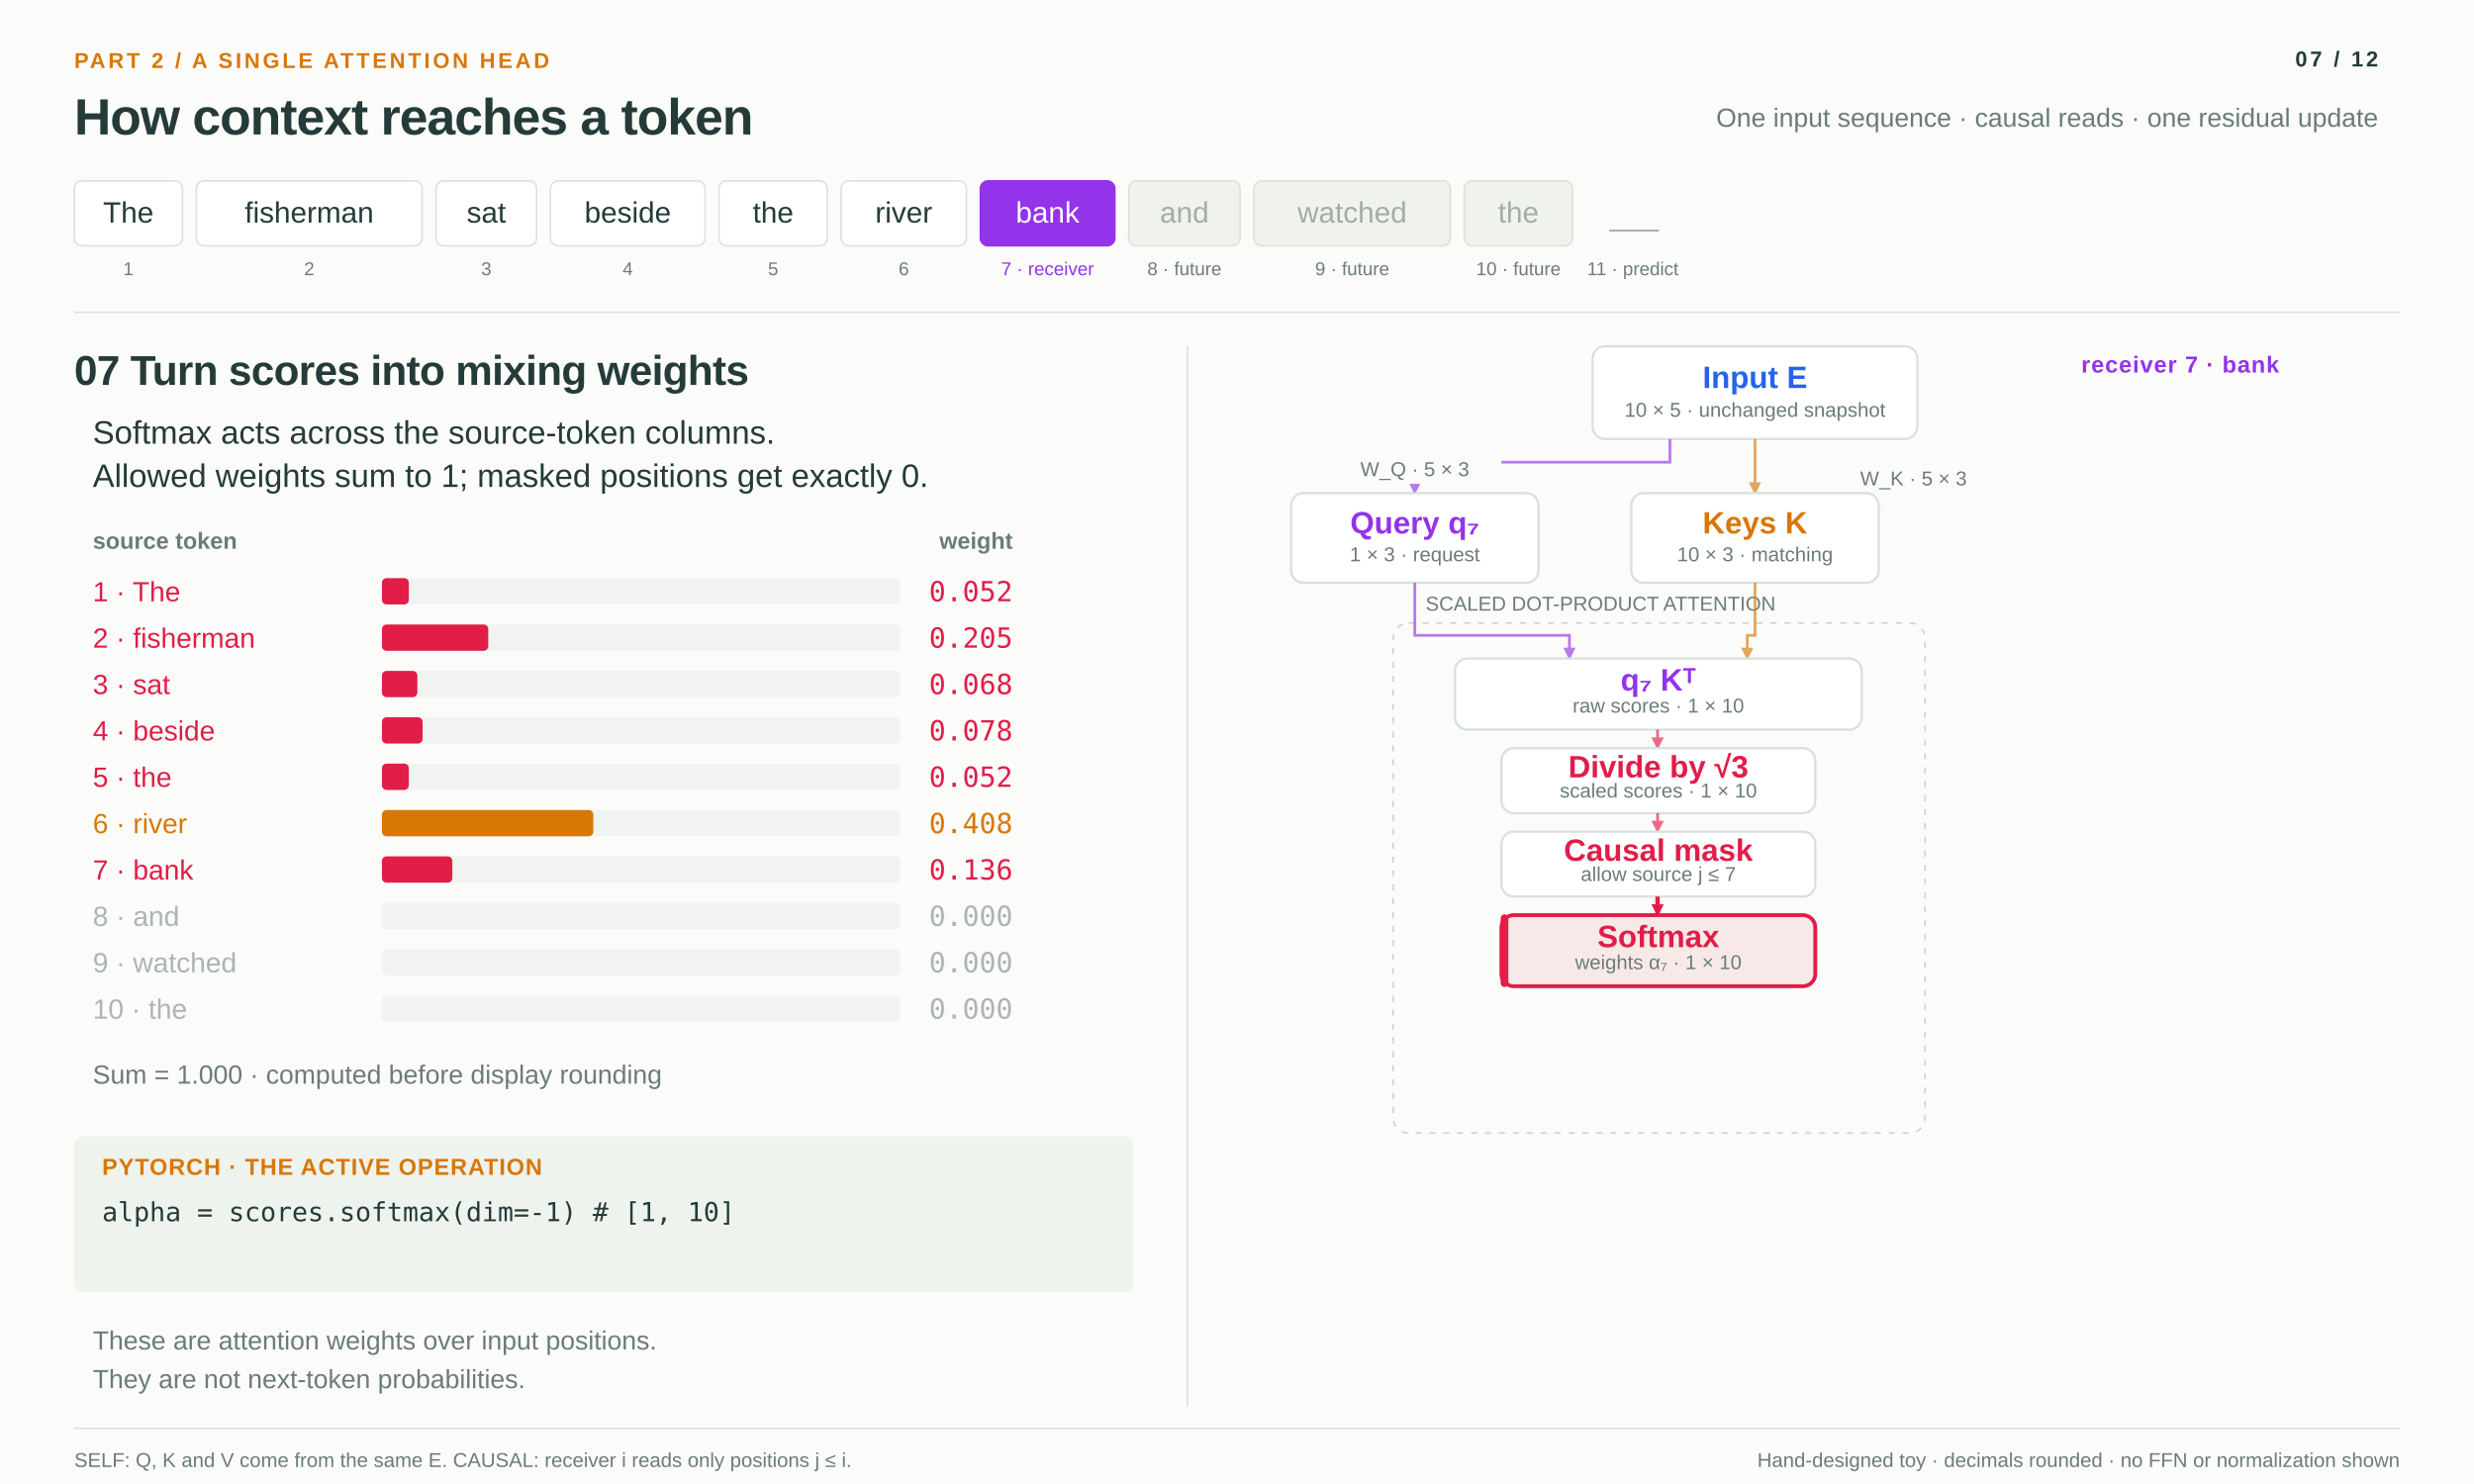
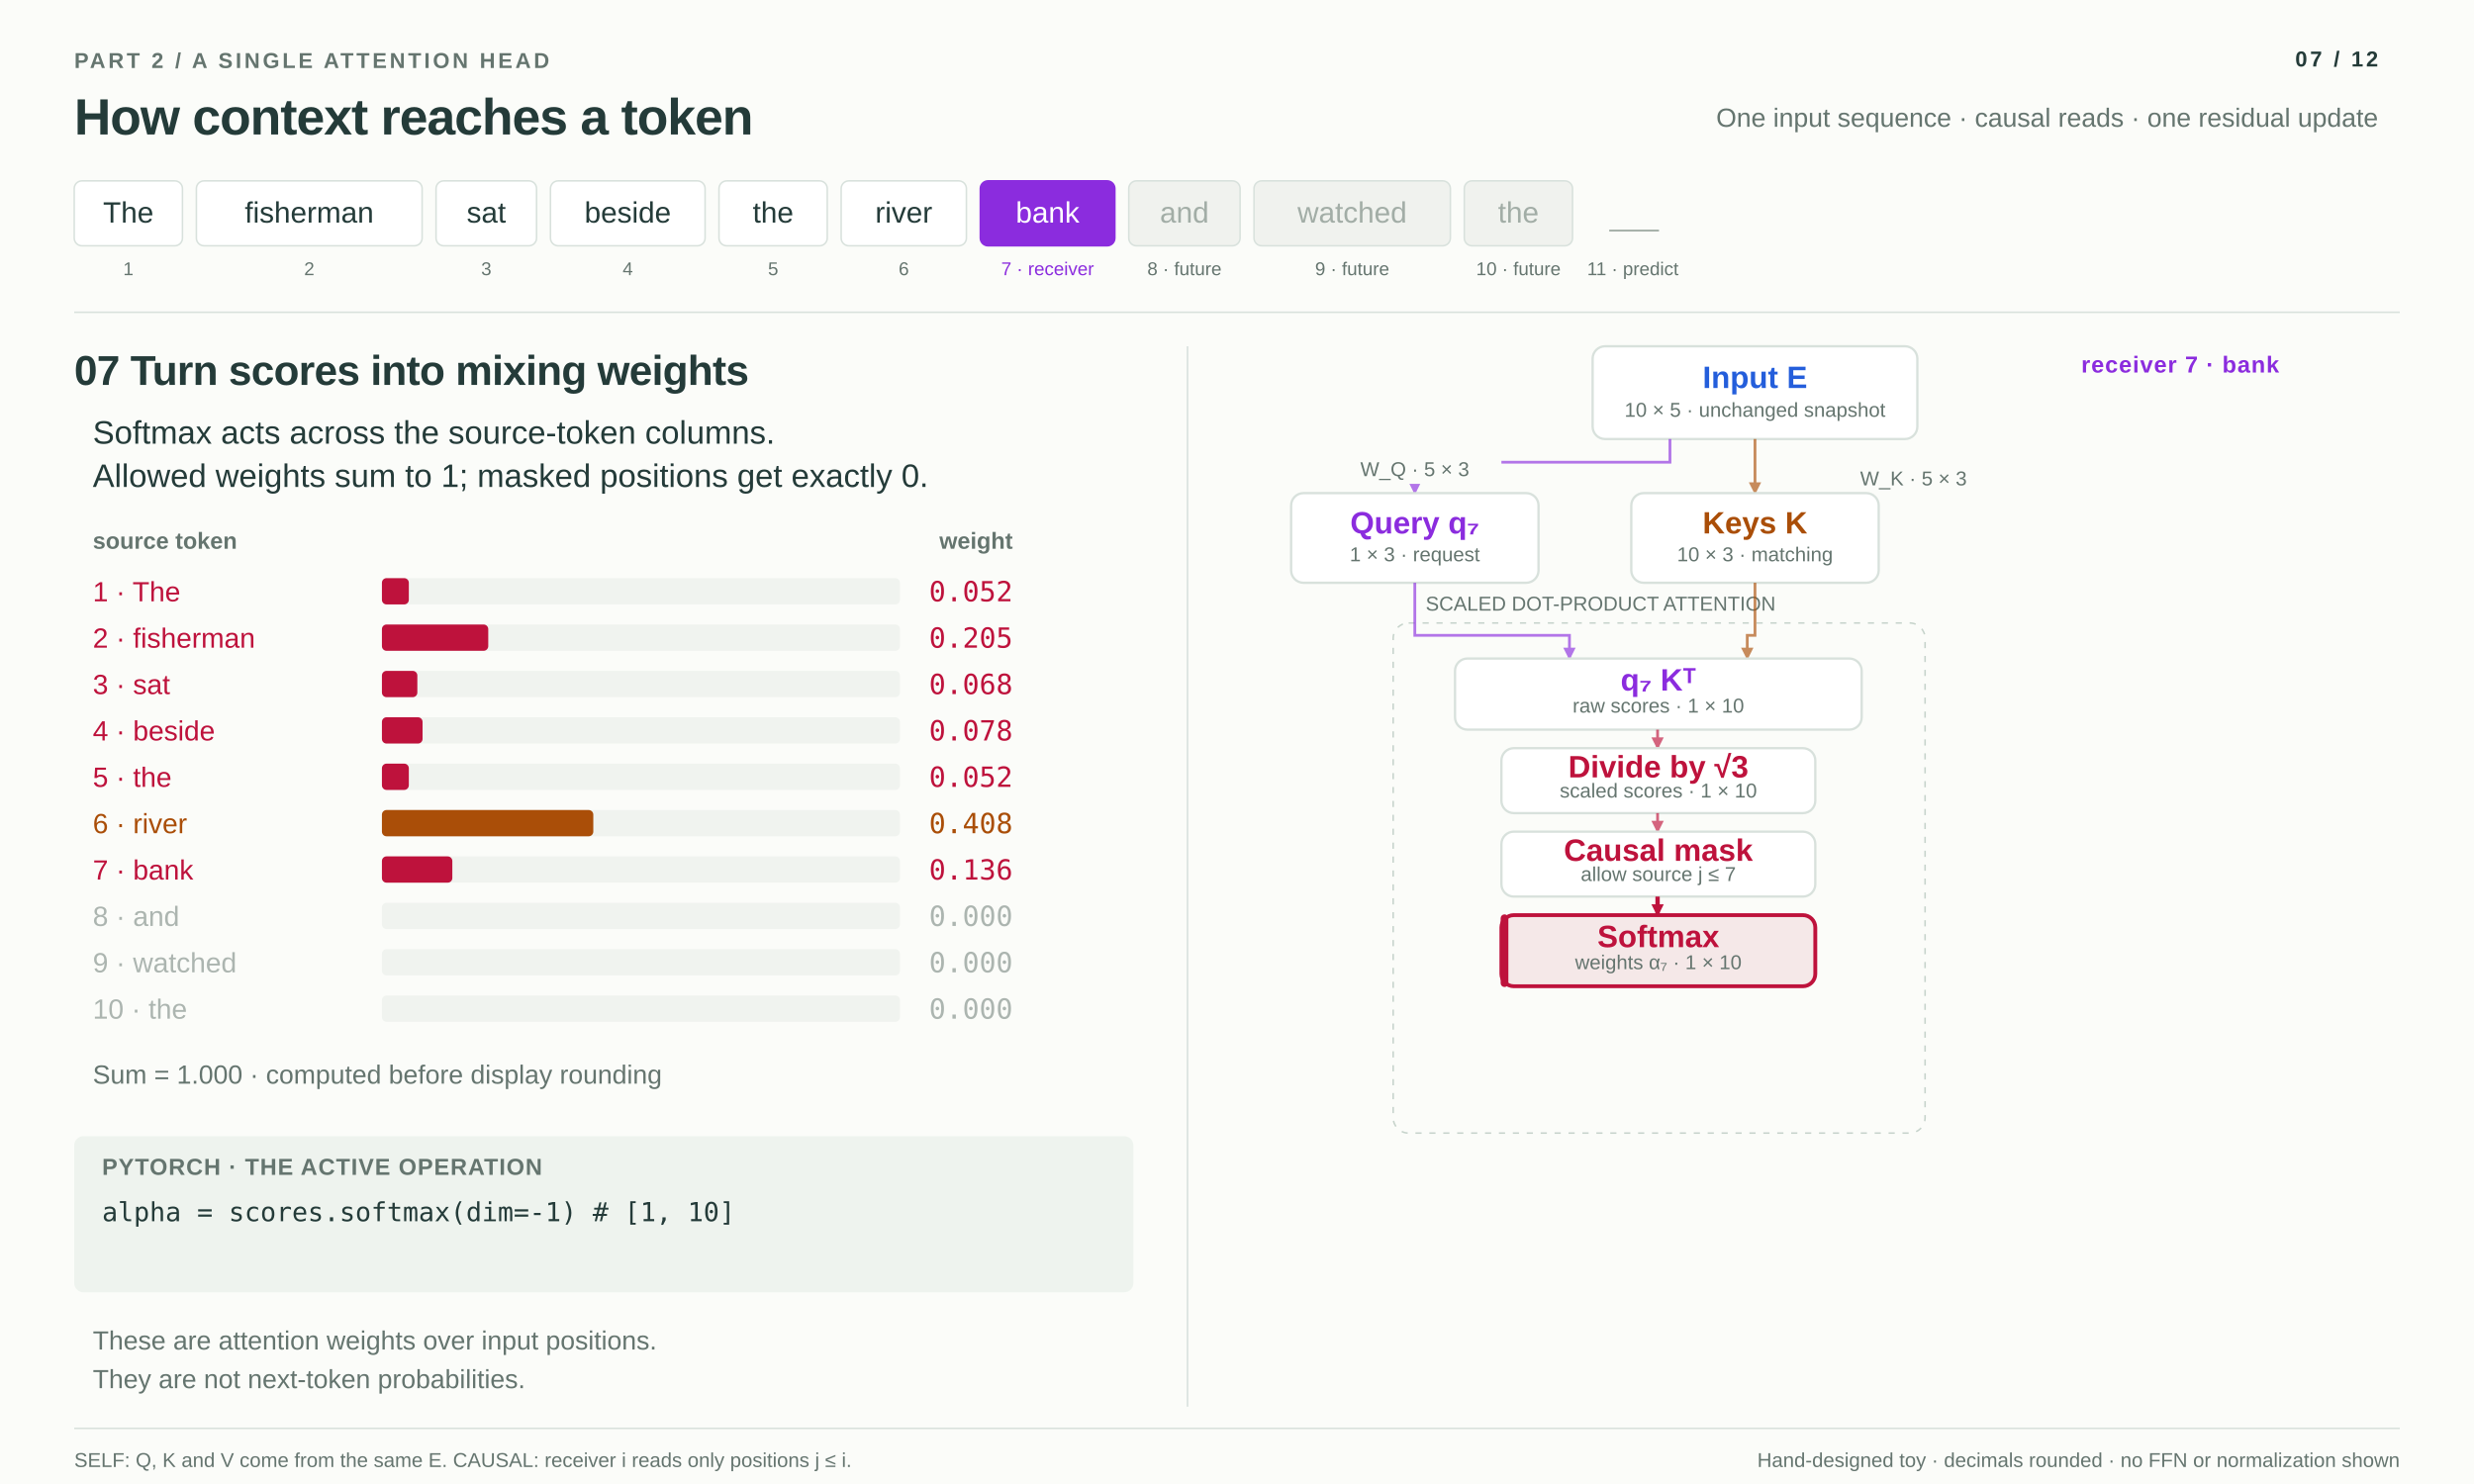
<svg xmlns="http://www.w3.org/2000/svg" id="stage-6-svg" width="1600" height="960" viewBox="0 0 1600 960" role="img" aria-labelledby="stage-6-title stage-6-desc">
  <defs>
    <marker id="stage-6-q" markerWidth="8" markerHeight="8" refX="7" refY="4" orient="auto" markerUnits="userSpaceOnUse">
-       <path d="M0 0 L8 4 L0 8 Z" fill="#9333ea" />
+       <path d="M0 0 L8 4 L0 8 Z" fill="#8b2cde" />
    </marker>
    <marker id="stage-6-k" markerWidth="8" markerHeight="8" refX="7" refY="4" orient="auto" markerUnits="userSpaceOnUse">
-       <path d="M0 0 L8 4 L0 8 Z" fill="#d97706" />
+       <path d="M0 0 L8 4 L0 8 Z" fill="#aa4e08" />
    </marker>
    <marker id="stage-6-v" markerWidth="8" markerHeight="8" refX="7" refY="4" orient="auto" markerUnits="userSpaceOnUse">
-       <path d="M0 0 L8 4 L0 8 Z" fill="#0d9488" />
+       <path d="M0 0 L8 4 L0 8 Z" fill="#0f766e" />
    </marker>
    <marker id="stage-6-a" markerWidth="8" markerHeight="8" refX="7" refY="4" orient="auto" markerUnits="userSpaceOnUse">
-       <path d="M0 0 L8 4 L0 8 Z" fill="#e11d48" />
+       <path d="M0 0 L8 4 L0 8 Z" fill="#be123c" />
    </marker>
    <marker id="stage-6-m" markerWidth="8" markerHeight="8" refX="7" refY="4" orient="auto" markerUnits="userSpaceOnUse">
-       <path d="M0 0 L8 4 L0 8 Z" fill="#0d9488" />
+       <path d="M0 0 L8 4 L0 8 Z" fill="#0f766e" />
    </marker>
    <marker id="stage-6-d" markerWidth="8" markerHeight="8" refX="7" refY="4" orient="auto" markerUnits="userSpaceOnUse">
-       <path d="M0 0 L8 4 L0 8 Z" fill="#16a34a" />
+       <path d="M0 0 L8 4 L0 8 Z" fill="#147737" />
    </marker>
    <marker id="stage-6-e" markerWidth="8" markerHeight="8" refX="7" refY="4" orient="auto" markerUnits="userSpaceOnUse">
-       <path d="M0 0 L8 4 L0 8 Z" fill="#2563eb" />
+       <path d="M0 0 L8 4 L0 8 Z" fill="#245edb" />
    </marker>
  </defs>
-   <style>#stage-6-svg text{font-family:'Avenir Next','Segoe UI',Arial,sans-serif;fill:#243b39}#stage-6-svg .eyebrow{font-size:14px;font-weight:700;letter-spacing:1.8px}#stage-6-svg .heading{font-size:33px;font-weight:600;letter-spacing:-.6px}#stage-6-svg .stage-title{font-size:27px;font-weight:600;letter-spacing:-.4px}#stage-6-svg .body{font-size:21px}#stage-6-svg .detail{font-size:17px;fill:#6b7c77}#stage-6-svg .axis{font-size:16px;fill:#6b7c77}#stage-6-svg .smallcap{font-size:15px;font-weight:700;letter-spacing:.6px}#stage-6-svg .formula{font-family:'STIX Two Text',Georgia,serif;font-size:26px}#stage-6-svg .number{font-family:'SFMono-Regular',Consolas,monospace;font-size:24px}#stage-6-svg .table-number{font-family:'SFMono-Regular',Consolas,monospace;font-size:18px}#stage-6-svg .table-label{font-size:18px}#stage-6-svg .table-head{font-size:15px;font-weight:600;fill:#6b7c77}#stage-6-svg .node-title{font-size:20px;font-weight:600}#stage-6-svg .node-caption{font-size:13px;fill:#6b7c77}#stage-6-svg .code{font-family:'SFMono-Regular',Consolas,monospace;font-size:17px}#stage-6-svg .token{font-size:19px}#stage-6-svg .position{font-size:12px;fill:#6b7c77}#stage-6-svg .tiny{font-size:13px;fill:#6b7c77}</style>
+   <style>#stage-6-svg text{font-family:'Avenir Next','Segoe UI',Arial,sans-serif;fill:#243b39}#stage-6-svg .eyebrow{font-size:14px;font-weight:700;letter-spacing:1.8px}#stage-6-svg .heading{font-size:33px;font-weight:600;letter-spacing:-.6px}#stage-6-svg .stage-title{font-size:27px;font-weight:600;letter-spacing:-.4px}#stage-6-svg .body{font-size:21px}#stage-6-svg .detail{font-size:17px;fill:#65756f}#stage-6-svg .axis{font-size:16px;fill:#65756f}#stage-6-svg .smallcap{font-size:15px;font-weight:700;letter-spacing:.6px}#stage-6-svg .formula{font-family:'STIX Two Text',Georgia,serif;font-size:26px}#stage-6-svg .number{font-family:'SFMono-Regular',Consolas,monospace;font-size:24px}#stage-6-svg .table-number{font-family:'SFMono-Regular',Consolas,monospace;font-size:18px}#stage-6-svg .table-label{font-size:18px}#stage-6-svg .table-head{font-size:15px;font-weight:600;fill:#65756f}#stage-6-svg .node-title{font-size:20px;font-weight:600}#stage-6-svg .node-caption{font-size:13px;fill:#65756f}#stage-6-svg .code{font-family:'SFMono-Regular',Consolas,monospace;font-size:17px}#stage-6-svg .token{font-size:19px}#stage-6-svg .position{font-size:12px;fill:#65756f}#stage-6-svg .tiny{font-size:13px;fill:#65756f}</style>
  <rect x="0" y="0" width="1600" height="960" rx="0" fill="#fbfcf9" stroke="none" />
-   <text x="48" y="44" class="eyebrow" style="fill:#d97706">PART 2 / A SINGLE ATTENTION HEAD</text>
+   <text x="48" y="44" class="eyebrow" style="fill:#65756f">PART 2 / A SINGLE ATTENTION HEAD</text>
  <text x="48" y="87" class="heading">How context reaches a token</text>
  <text x="1538" y="43" class="eyebrow" text-anchor="end">07 / 12</text>
  <text x="1538" y="82" class="detail" text-anchor="end">One input sequence · causal reads · one residual update</text>
  <rect x="48" y="117" width="70" height="42" rx="5" fill="white" stroke="#d8e1dc" />
  <text x="83" y="144" class="token" text-anchor="middle" style="fill:#243b39">The</text>
  <text x="83" y="178" class="position" text-anchor="middle">1</text>
  <rect x="127" y="117" width="146" height="42" rx="5" fill="white" stroke="#d8e1dc" />
  <text x="200" y="144" class="token" text-anchor="middle" style="fill:#243b39">fisherman</text>
  <text x="200" y="178" class="position" text-anchor="middle">2</text>
  <rect x="282" y="117" width="65" height="42" rx="5" fill="white" stroke="#d8e1dc" />
  <text x="314.5" y="144" class="token" text-anchor="middle" style="fill:#243b39">sat</text>
  <text x="314.5" y="178" class="position" text-anchor="middle">3</text>
  <rect x="356" y="117" width="100" height="42" rx="5" fill="white" stroke="#d8e1dc" />
  <text x="406" y="144" class="token" text-anchor="middle" style="fill:#243b39">beside</text>
  <text x="406" y="178" class="position" text-anchor="middle">4</text>
  <rect x="465" y="117" width="70" height="42" rx="5" fill="white" stroke="#d8e1dc" />
  <text x="500" y="144" class="token" text-anchor="middle" style="fill:#243b39">the</text>
  <text x="500" y="178" class="position" text-anchor="middle">5</text>
  <rect x="544" y="117" width="81" height="42" rx="5" fill="white" stroke="#d8e1dc" />
  <text x="584.5" y="144" class="token" text-anchor="middle" style="fill:#243b39">river</text>
  <text x="584.5" y="178" class="position" text-anchor="middle">6</text>
-   <rect x="634" y="117" width="87" height="42" rx="5" fill="#9333ea" stroke="#9333ea" />
+   <rect x="634" y="117" width="87" height="42" rx="5" fill="#8b2cde" stroke="#8b2cde" />
  <text x="677.5" y="144" class="token" text-anchor="middle" style="fill:white">bank</text>
-   <text x="677.5" y="178" class="position" text-anchor="middle" style="fill:#9333ea">7 · receiver</text>
+   <text x="677.5" y="178" class="position" text-anchor="middle" style="fill:#8b2cde">7 · receiver</text>
  <rect x="730" y="117" width="72" height="42" rx="5" fill="#f0f2ee" stroke="#d8e1dc" />
  <text x="766" y="144" class="token" text-anchor="middle" style="fill:#a2ada6">and</text>
  <text x="766" y="178" class="position" text-anchor="middle">8 · future</text>
  <rect x="811" y="117" width="127" height="42" rx="5" fill="#f0f2ee" stroke="#d8e1dc" />
  <text x="874.5" y="144" class="token" text-anchor="middle" style="fill:#a2ada6">watched</text>
  <text x="874.5" y="178" class="position" text-anchor="middle">9 · future</text>
  <rect x="947" y="117" width="70" height="42" rx="5" fill="#f0f2ee" stroke="#d8e1dc" />
  <text x="982" y="144" class="token" text-anchor="middle" style="fill:#a2ada6">the</text>
  <text x="982" y="178" class="position" text-anchor="middle">10 · future</text>
  <text x="1041" y="146" class="token" style="fill:#a2ada6">___</text>
  <text x="1056" y="178" class="position" text-anchor="middle">11 · predict</text>
  <line x1="48" y1="202" x2="1552" y2="202" stroke="#d8e1dc" />
  <text x="48" y="249" class="stage-title">07   Turn scores into mixing weights</text>
  <text x="60" y="287" class="body">Softmax acts across the source-token columns.</text>
  <text x="60" y="315" class="body">Allowed weights sum to 1; masked positions get exactly 0.</text>
  <text x="60" y="355" class="table-head">source token</text>
  <text x="655" y="355" class="table-head" text-anchor="end">weight</text>
-   <text x="60" y="389" class="table-label" style="fill:#e11d48">1 · The</text>
+   <text x="60" y="389" class="table-label" style="fill:#be123c">1 · The</text>
  <rect x="247" y="374" width="335" height="17" rx="3" fill="#f0f3ef" stroke="none" />
-   <rect x="247" y="374" width="17.403" height="17" rx="3" fill="#e11d48" stroke="none" />
-   <text x="655" y="389" class="table-number" text-anchor="end" style="fill:#e11d48">0.052</text>
-   <text x="60" y="419" class="table-label" style="fill:#e11d48">2 · fisherman</text>
+   <rect x="247" y="374" width="17.403" height="17" rx="3" fill="#be123c" stroke="none" />
+   <text x="655" y="389" class="table-number" text-anchor="end" style="fill:#be123c">0.052</text>
+   <text x="60" y="419" class="table-label" style="fill:#be123c">2 · fisherman</text>
  <rect x="247" y="404" width="335" height="17" rx="3" fill="#f0f3ef" stroke="none" />
-   <rect x="247" y="404" width="68.768" height="17" rx="3" fill="#e11d48" stroke="none" />
-   <text x="655" y="419" class="table-number" text-anchor="end" style="fill:#e11d48">0.205</text>
-   <text x="60" y="449" class="table-label" style="fill:#e11d48">3 · sat</text>
+   <rect x="247" y="404" width="68.768" height="17" rx="3" fill="#be123c" stroke="none" />
+   <text x="655" y="419" class="table-number" text-anchor="end" style="fill:#be123c">0.205</text>
+   <text x="60" y="449" class="table-label" style="fill:#be123c">3 · sat</text>
  <rect x="247" y="434" width="335" height="17" rx="3" fill="#f0f3ef" stroke="none" />
-   <rect x="247" y="434" width="22.908" height="17" rx="3" fill="#e11d48" stroke="none" />
-   <text x="655" y="449" class="table-number" text-anchor="end" style="fill:#e11d48">0.068</text>
-   <text x="60" y="479" class="table-label" style="fill:#e11d48">4 · beside</text>
+   <rect x="247" y="434" width="22.908" height="17" rx="3" fill="#be123c" stroke="none" />
+   <text x="655" y="449" class="table-number" text-anchor="end" style="fill:#be123c">0.068</text>
+   <text x="60" y="479" class="table-label" style="fill:#be123c">4 · beside</text>
  <rect x="247" y="464" width="335" height="17" rx="3" fill="#f0f3ef" stroke="none" />
-   <rect x="247" y="464" width="26.282" height="17" rx="3" fill="#e11d48" stroke="none" />
-   <text x="655" y="479" class="table-number" text-anchor="end" style="fill:#e11d48">0.078</text>
-   <text x="60" y="509" class="table-label" style="fill:#e11d48">5 · the</text>
+   <rect x="247" y="464" width="26.282" height="17" rx="3" fill="#be123c" stroke="none" />
+   <text x="655" y="479" class="table-number" text-anchor="end" style="fill:#be123c">0.078</text>
+   <text x="60" y="509" class="table-label" style="fill:#be123c">5 · the</text>
  <rect x="247" y="494" width="335" height="17" rx="3" fill="#f0f3ef" stroke="none" />
-   <rect x="247" y="494" width="17.403" height="17" rx="3" fill="#e11d48" stroke="none" />
-   <text x="655" y="509" class="table-number" text-anchor="end" style="fill:#e11d48">0.052</text>
-   <text x="60" y="539" class="table-label" style="fill:#d97706">6 · river</text>
+   <rect x="247" y="494" width="17.403" height="17" rx="3" fill="#be123c" stroke="none" />
+   <text x="655" y="509" class="table-number" text-anchor="end" style="fill:#be123c">0.052</text>
+   <text x="60" y="539" class="table-label" style="fill:#aa4e08">6 · river</text>
  <rect x="247" y="524" width="335" height="17" rx="3" fill="#f0f3ef" stroke="none" />
-   <rect x="247" y="524" width="136.7" height="17" rx="3" fill="#d97706" stroke="none" />
-   <text x="655" y="539" class="table-number" text-anchor="end" style="fill:#d97706">0.408</text>
-   <text x="60" y="569" class="table-label" style="fill:#e11d48">7 · bank</text>
+   <rect x="247" y="524" width="136.7" height="17" rx="3" fill="#aa4e08" stroke="none" />
+   <text x="655" y="539" class="table-number" text-anchor="end" style="fill:#aa4e08">0.408</text>
+   <text x="60" y="569" class="table-label" style="fill:#be123c">7 · bank</text>
  <rect x="247" y="554" width="335" height="17" rx="3" fill="#f0f3ef" stroke="none" />
-   <rect x="247" y="554" width="45.536" height="17" rx="3" fill="#e11d48" stroke="none" />
-   <text x="655" y="569" class="table-number" text-anchor="end" style="fill:#e11d48">0.136</text>
+   <rect x="247" y="554" width="45.536" height="17" rx="3" fill="#be123c" stroke="none" />
+   <text x="655" y="569" class="table-number" text-anchor="end" style="fill:#be123c">0.136</text>
  <text x="60" y="599" class="table-label" style="fill:#acb5b0">8 · and</text>
  <rect x="247" y="584" width="335" height="17" rx="3" fill="#f0f3ef" stroke="none" />
  <text x="655" y="599" class="table-number" text-anchor="end" style="fill:#acb5b0">0.000</text>
  <text x="60" y="629" class="table-label" style="fill:#acb5b0">9 · watched</text>
  <rect x="247" y="614" width="335" height="17" rx="3" fill="#f0f3ef" stroke="none" />
  <text x="655" y="629" class="table-number" text-anchor="end" style="fill:#acb5b0">0.000</text>
  <text x="60" y="659" class="table-label" style="fill:#acb5b0">10 · the</text>
  <rect x="247" y="644" width="335" height="17" rx="3" fill="#f0f3ef" stroke="none" />
  <text x="655" y="659" class="table-number" text-anchor="end" style="fill:#acb5b0">0.000</text>
  <text x="60" y="701" class="detail">Sum = 1.000 · computed before display rounding</text>
  <rect x="48" y="735" width="685" height="101" rx="6" fill="#eef3ee" stroke="none" />
-   <text x="66" y="760" class="smallcap" style="fill:#d97706">PYTORCH · THE ACTIVE OPERATION</text>
+   <text x="66" y="760" class="smallcap" style="fill:#65756f">PYTORCH · THE ACTIVE OPERATION</text>
  <text x="66" y="790" class="code">alpha = scores.softmax(dim=-1)  # [1, 10]</text>
  <text x="60" y="873" class="detail">These are attention weights over input positions.</text>
  <text x="60" y="898" class="detail">They are not next-token probabilities.</text>
  <line x1="768" y1="224" x2="768" y2="910" stroke="#d8e1dc" />
  <g class="node" data-node="input">
    <rect x="1030" y="224" width="210" height="60" rx="8" fill="#ffffff" stroke="#d8e1dc" stroke-width="1.5" />
-     <text x="1135" y="251" class="node-title" text-anchor="middle" style="fill:#2563eb">Input E</text>
+     <text x="1135" y="251" class="node-title" text-anchor="middle" style="fill:#245edb">Input E</text>
    <text x="1135" y="269.6" class="node-caption" text-anchor="middle">10 × 5 · unchanged snapshot</text>
  </g>
-   <text x="1474" y="241" class="smallcap" style="fill:#9333ea" text-anchor="end">receiver 7 · bank</text>
-   <path d="M1080 284 V299 H915 V319" fill="none" stroke="#9333ea" stroke-width="1.8" opacity="0.65" marker-end="url(#stage-6-q)" />
-   <path d="M1135 284 V319" fill="none" stroke="#d97706" stroke-width="1.8" opacity="0.65" marker-end="url(#stage-6-k)" />
+   <text x="1474" y="241" class="smallcap" style="fill:#8b2cde" text-anchor="end">receiver 7 · bank</text>
+   <path d="M1080 284 V299 H915 V319" fill="none" stroke="#8b2cde" stroke-width="1.8" opacity="0.65" marker-end="url(#stage-6-q)" />
+   <path d="M1135 284 V319" fill="none" stroke="#aa4e08" stroke-width="1.8" opacity="0.65" marker-end="url(#stage-6-k)" />
  <rect x="859" y="292" width="112" height="21" rx="0" fill="#fbfcf9" stroke="none" />
  <text x="915" y="308" class="tiny" text-anchor="middle">W_Q · 5 × 3</text>
  <text x="1203" y="314" class="tiny">W_K · 5 × 3</text>
  <g class="node" data-node="q">
    <rect x="835" y="319" width="160" height="58" rx="8" fill="#ffffff" stroke="#d8e1dc" stroke-width="1.5" />
-     <text x="915" y="345.1" class="node-title" text-anchor="middle" style="fill:#9333ea">Query q₇</text>
+     <text x="915" y="345.1" class="node-title" text-anchor="middle" style="fill:#8b2cde">Query q₇</text>
    <text x="915" y="363.08" class="node-caption" text-anchor="middle">1 × 3 · request</text>
  </g>
  <g class="node" data-node="k">
    <rect x="1055" y="319" width="160" height="58" rx="8" fill="#ffffff" stroke="#d8e1dc" stroke-width="1.5" />
-     <text x="1135" y="345.1" class="node-title" text-anchor="middle" style="fill:#d97706">Keys K</text>
+     <text x="1135" y="345.1" class="node-title" text-anchor="middle" style="fill:#aa4e08">Keys K</text>
    <text x="1135" y="363.08" class="node-caption" text-anchor="middle">10 × 3 · matching</text>
  </g>
  <rect x="901" y="403" width="344" height="330" rx="10" fill="none" stroke="#c6d3cb" stroke-dasharray="4 5" />
  <text x="922" y="395" class="tiny">SCALED DOT-PRODUCT ATTENTION</text>
-   <path d="M915 377 V411 H1015 V426" fill="none" stroke="#9333ea" stroke-width="1.8" opacity="0.65" marker-end="url(#stage-6-q)" />
-   <path d="M1135 377 V411 H1130 V426" fill="none" stroke="#d97706" stroke-width="1.8" opacity="0.65" marker-end="url(#stage-6-k)" />
+   <path d="M915 377 V411 H1015 V426" fill="none" stroke="#8b2cde" stroke-width="1.8" opacity="0.65" marker-end="url(#stage-6-q)" />
+   <path d="M1135 377 V411 H1130 V426" fill="none" stroke="#aa4e08" stroke-width="1.8" opacity="0.65" marker-end="url(#stage-6-k)" />
  <g class="node" data-node="score">
    <rect x="941" y="426" width="263" height="46" rx="8" fill="#ffffff" stroke="#d8e1dc" stroke-width="1.5" />
-     <text x="1072.5" y="446.7" class="node-title" text-anchor="middle" style="fill:#9333ea">q₇ Kᵀ</text>
+     <text x="1072.5" y="446.7" class="node-title" text-anchor="middle" style="fill:#8b2cde">q₇ Kᵀ</text>
    <text x="1072.5" y="460.96" class="node-caption" text-anchor="middle">raw scores · 1 × 10</text>
  </g>
-   <path d="M1072 472 V484" fill="none" stroke="#e11d48" stroke-width="1.8" opacity="0.65" marker-end="url(#stage-6-a)" />
+   <path d="M1072 472 V484" fill="none" stroke="#be123c" stroke-width="1.8" opacity="0.65" marker-end="url(#stage-6-a)" />
  <g class="node" data-node="scale">
    <rect x="971" y="484" width="203" height="42" rx="8" fill="#ffffff" stroke="#d8e1dc" stroke-width="1.5" />
-     <text x="1072.5" y="502.9" class="node-title" text-anchor="middle" style="fill:#e11d48">Divide by √3</text>
+     <text x="1072.5" y="502.9" class="node-title" text-anchor="middle" style="fill:#be123c">Divide by √3</text>
    <text x="1072.5" y="515.92" class="node-caption" text-anchor="middle">scaled scores · 1 × 10</text>
  </g>
-   <path d="M1072 526 V538" fill="none" stroke="#e11d48" stroke-width="1.8" opacity="0.65" marker-end="url(#stage-6-a)" />
+   <path d="M1072 526 V538" fill="none" stroke="#be123c" stroke-width="1.8" opacity="0.65" marker-end="url(#stage-6-a)" />
  <g class="node" data-node="mask">
    <rect x="971" y="538" width="203" height="42" rx="8" fill="#ffffff" stroke="#d8e1dc" stroke-width="1.5" />
-     <text x="1072.5" y="556.9" class="node-title" text-anchor="middle" style="fill:#e11d48">Causal mask</text>
+     <text x="1072.5" y="556.9" class="node-title" text-anchor="middle" style="fill:#be123c">Causal mask</text>
    <text x="1072.5" y="569.92" class="node-caption" text-anchor="middle">allow source j ≤ 7</text>
  </g>
-   <path d="M1072 580 V592" fill="none" stroke="#e11d48" stroke-width="2.8" opacity="1" marker-end="url(#stage-6-a)" />
+   <path d="M1072 580 V592" fill="none" stroke="#be123c" stroke-width="2.8" opacity="1" marker-end="url(#stage-6-a)" />
  <g class="node" data-node="weights">
-     <rect x="971" y="592" width="203" height="46" rx="8" fill="#e11d4815" stroke="#e11d48" stroke-width="2.5" />
-     <rect x="971" y="592" width="4" height="46" rx="2" fill="#e11d48" stroke="#e11d48" />
-     <text x="1072.5" y="612.7" class="node-title" text-anchor="middle" style="fill:#e11d48">Softmax</text>
+     <rect x="971" y="592" width="203" height="46" rx="8" fill="#be123c15" stroke="#be123c" stroke-width="2.5" />
+     <rect x="971" y="592" width="4" height="46" rx="2" fill="#be123c" stroke="#be123c" />
+     <text x="1072.5" y="612.7" class="node-title" text-anchor="middle" style="fill:#be123c">Softmax</text>
    <text x="1072.5" y="626.96" class="node-caption" text-anchor="middle">weights α₇ · 1 × 10</text>
  </g>
  <line x1="48" y1="924" x2="1552" y2="924" stroke="#d8e1dc" />
  <text x="48" y="949" class="tiny">SELF: Q, K and V come from the same E.   CAUSAL: receiver i reads only positions j ≤ i.</text>
  <text x="1552" y="949" class="tiny" text-anchor="end">Hand-designed toy · decimals rounded · no FFN or normalization shown</text>
</svg>
